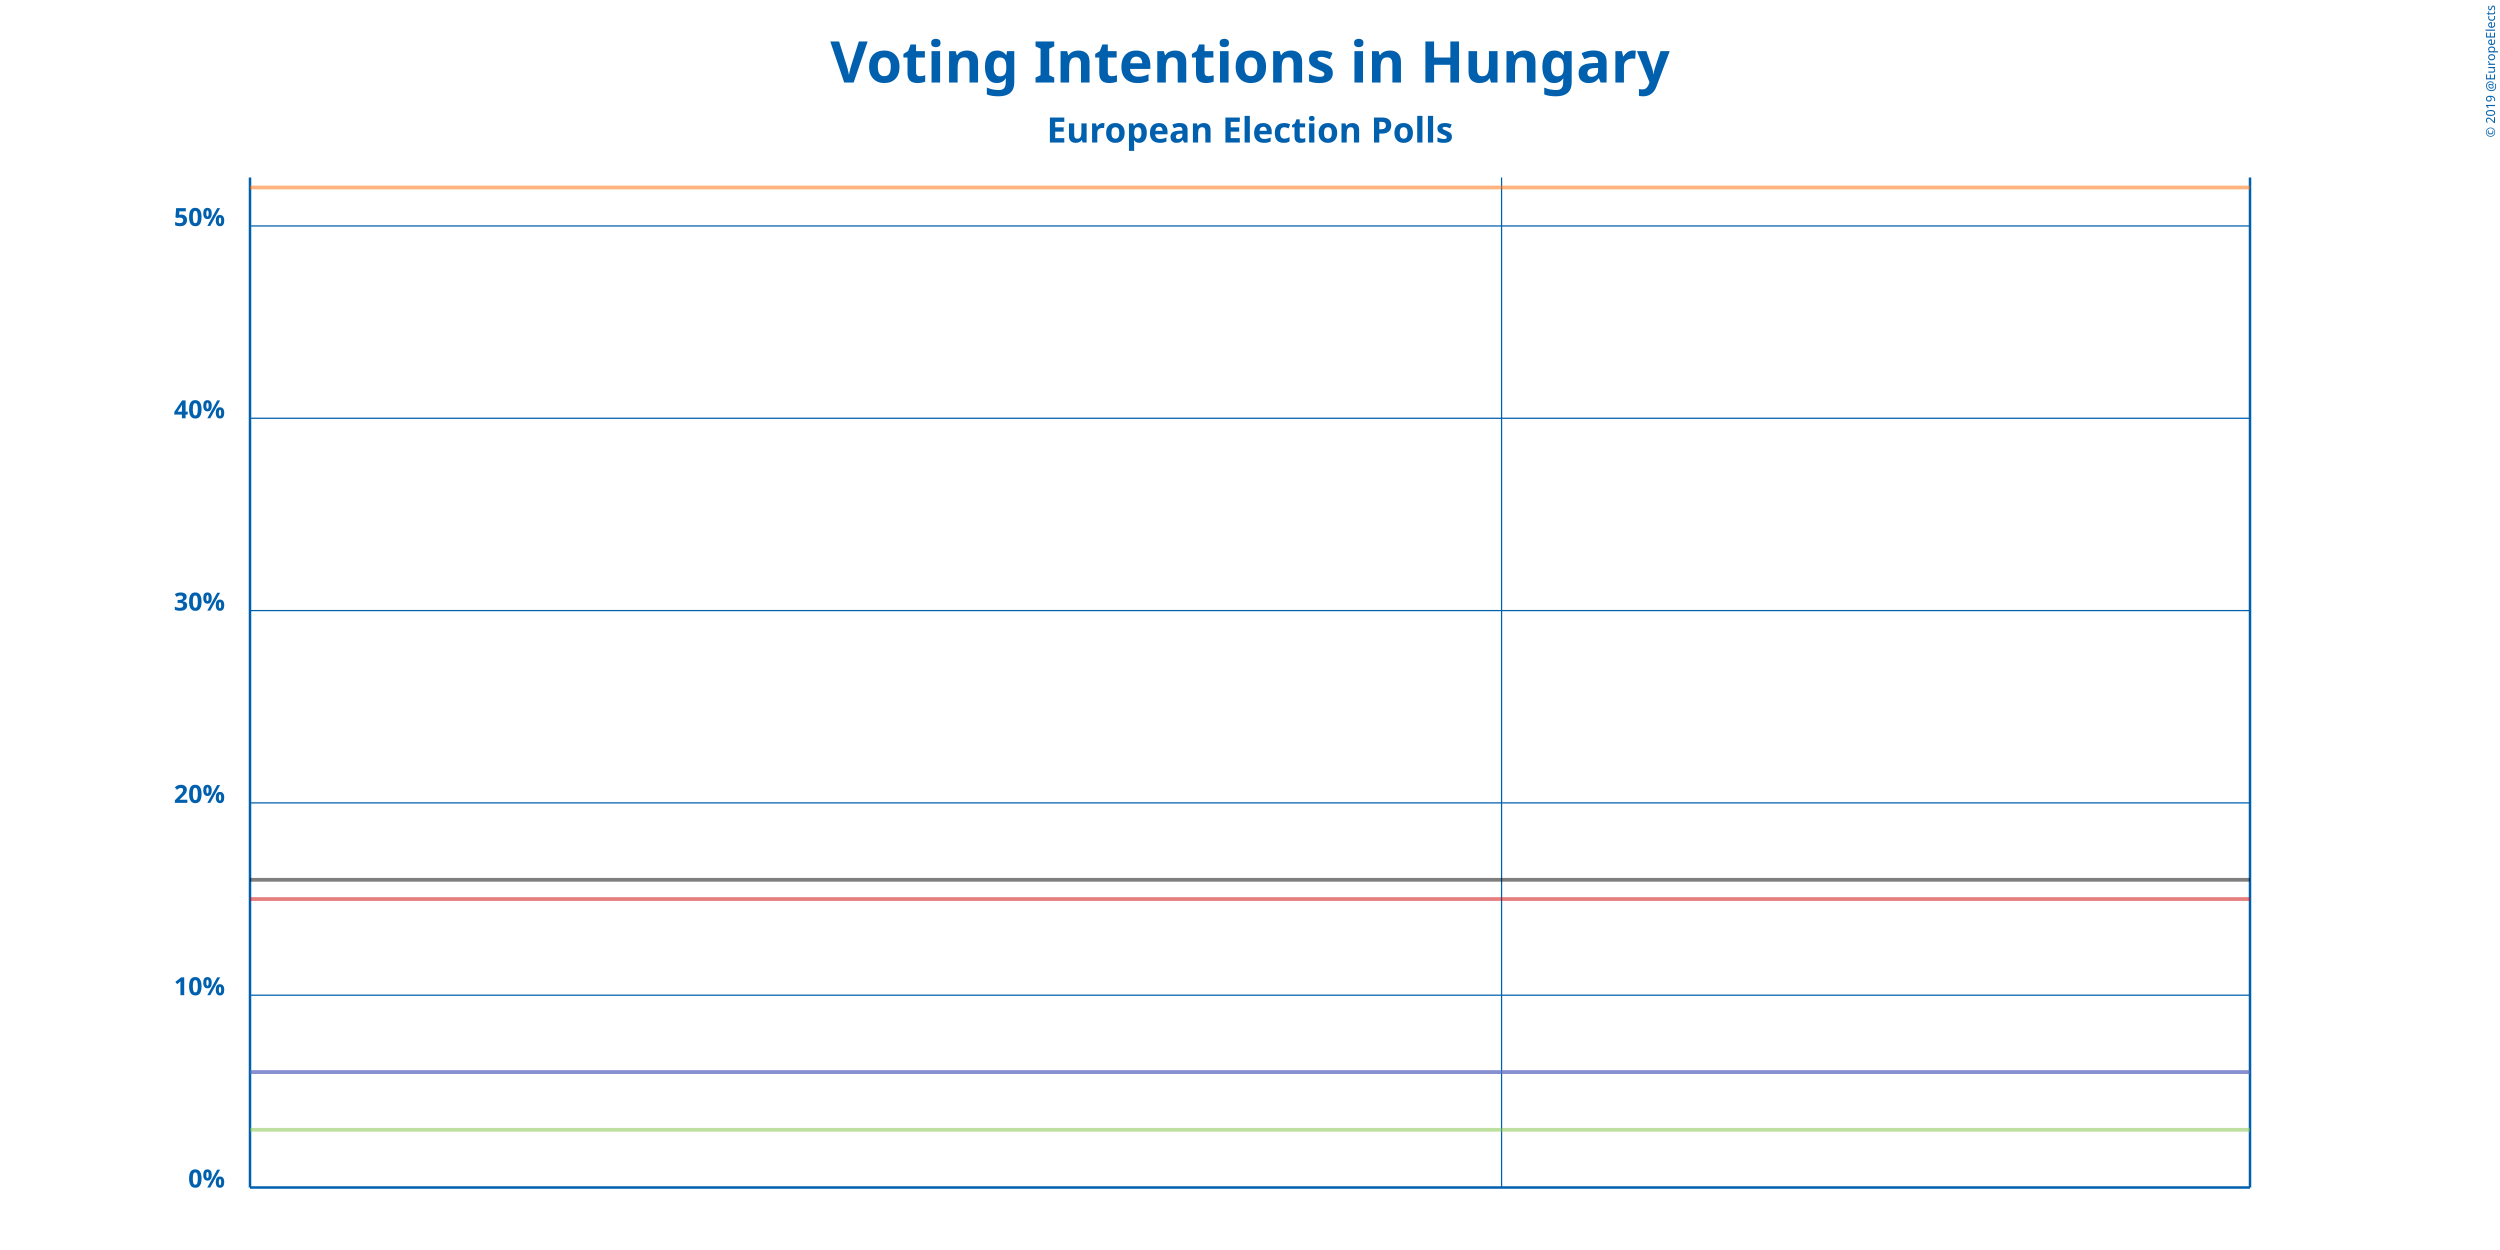
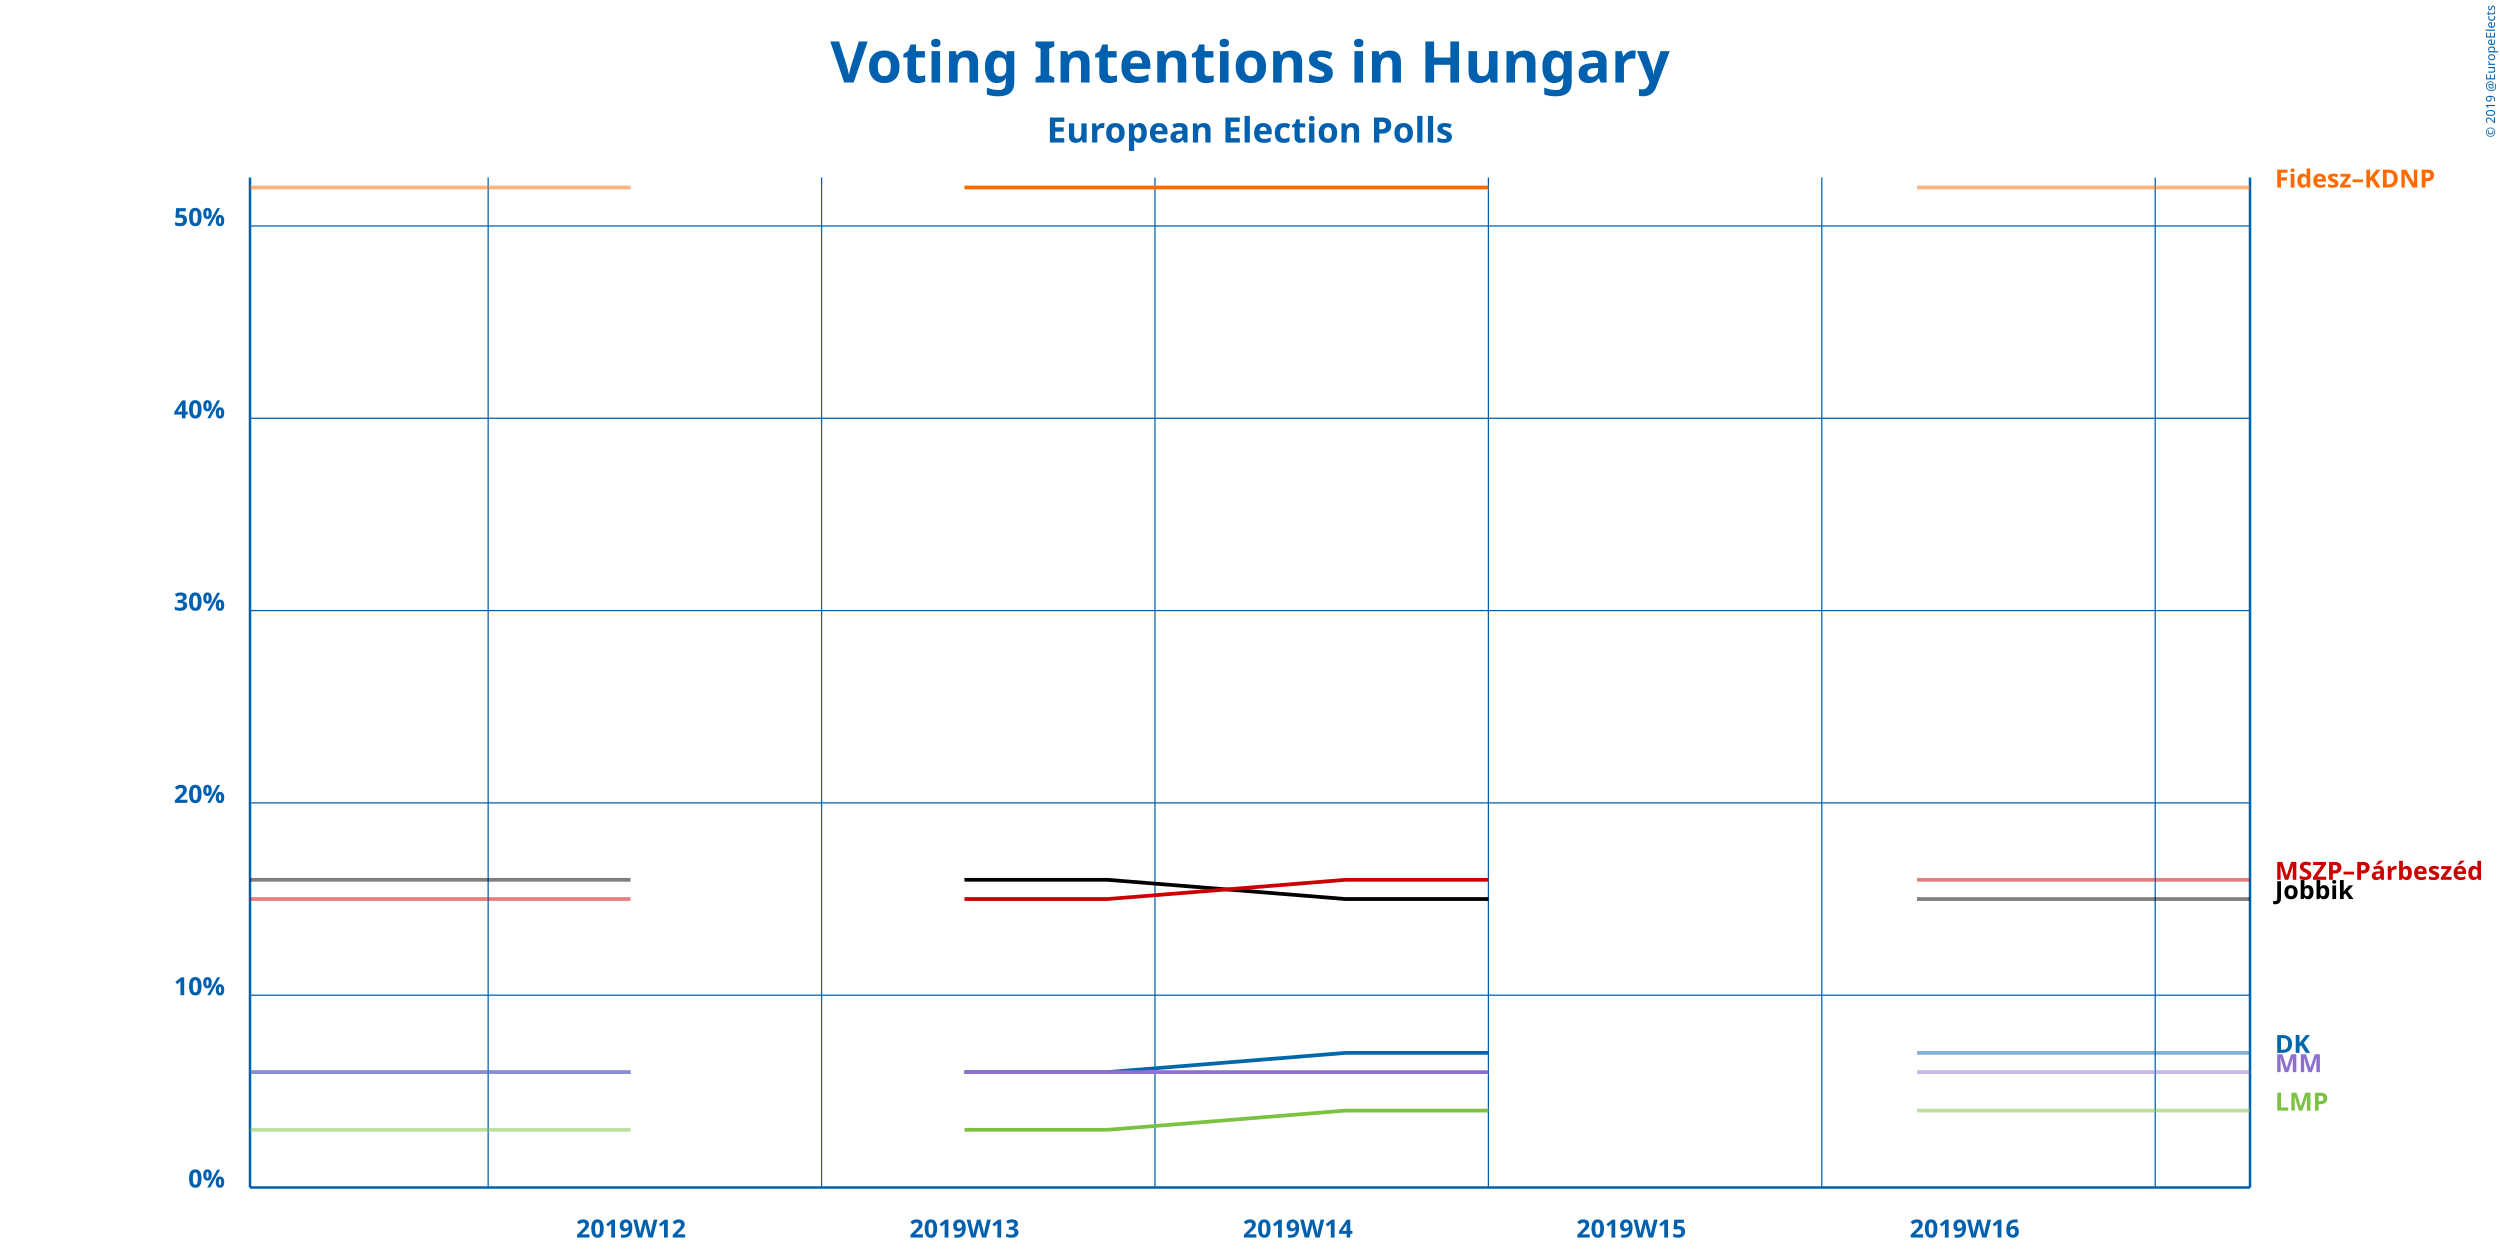
<svg HEIGHT="1000" WIDTH="2000">
  <rect fill="#FFFFFF" height="1000" stroke="none" width="2000" x="0" y="0" />
  <text fill="#0060AE" font-family="'Advent Pro'" font-size="46px" font-style="normal" font-weight="bold" text-align="center" text-anchor="middle" x="1000" y="66">Voting Intentions in Hungary</text>
  <text fill="#0060AE" font-family="'Advent Pro'" font-size="28px" font-style="normal" font-weight="bold" text-align="center" text-anchor="middle" x="1000" y="114">European Election Polls</text>
  <text fill="#0060AE" font-family="'Advent Pro'" font-size="10px" font-style="normal" font-weight="normal" text-align="center" text-anchor="end" transform="rotate(270)" x="-4" y="1996">© 2019 @EuropeElects</text>
  <g>
    <g>
      <line stroke="#0060AE" stroke-width="2" x1="200.0" x2="1800.0" y1="950.0" y2="950.0" />
      <text fill="#0060AE" font-family="'Advent Pro'" font-size="20px" font-style="normal" font-weight="bold" text-align="center" text-anchor="end" x="180.0" y="950.0">0%</text>
      <line stroke="#0060AE" stroke-width="2" x1="200.0" x2="200.0" y1="950.0" y2="142.0" />
      <line stroke="#0060AE" stroke-width="2" x1="1800.0" x2="1800.0" y1="950.0" y2="142.0" />
-       <line stroke="#0060AE" stroke-width="1" x1="1201.252" x2="1201.252" y1="950.0" y2="142.0" />
+       <line stroke="#0060AE" stroke-width="1" x1="390.522" x2="390.522" y1="950.0" y2="142.0" />
+       <text fill="#0060AE" font-family="'Advent Pro'" font-size="20px" font-style="normal" font-weight="bold" text-align="center" text-anchor="middle" x="504.834" y="990.0">2019W12</text>
+       <line stroke="#0060AE" stroke-width="1" x1="657.252" x2="657.252" y1="950.0" y2="142.0" />
+       <text fill="#0060AE" font-family="'Advent Pro'" font-size="20px" font-style="normal" font-weight="bold" text-align="center" text-anchor="middle" x="771.565" y="990.0">2019W13</text>
+       <line stroke="#0060AE" stroke-width="1" x1="923.982" x2="923.982" y1="950.0" y2="142.0" />
+       <text fill="#0060AE" font-family="'Advent Pro'" font-size="20px" font-style="normal" font-weight="bold" text-align="center" text-anchor="middle" x="1038.295" y="990.0">2019W14</text>
+       <line stroke="#0060AE" stroke-width="1" x1="1190.712" x2="1190.712" y1="950.0" y2="142.0" />
+       <text fill="#0060AE" font-family="'Advent Pro'" font-size="20px" font-style="normal" font-weight="bold" text-align="center" text-anchor="middle" x="1305.025" y="990.0">2019W15</text>
+       <line stroke="#0060AE" stroke-width="1" x1="1457.442" x2="1457.442" y1="950.0" y2="142.0" />
+       <text fill="#0060AE" font-family="'Advent Pro'" font-size="20px" font-style="normal" font-weight="bold" text-align="center" text-anchor="middle" x="1571.755" y="990.0">2019W16</text>
+       <line stroke="#0060AE" stroke-width="1" x1="1724.172" x2="1724.172" y1="950.0" y2="142.0" />
      <line stroke="#0060AE" stroke-width="1" x1="200.0" x2="1800.0" y1="796.154" y2="796.154" />
      <text fill="#0060AE" font-family="'Advent Pro'" font-size="20px" font-style="normal" font-weight="bold" text-align="center" text-anchor="end" x="180.0" y="796.154">10%</text>
      <line stroke="#0060AE" stroke-width="1" x1="200.0" x2="1800.0" y1="642.308" y2="642.308" />
      <text fill="#0060AE" font-family="'Advent Pro'" font-size="20px" font-style="normal" font-weight="bold" text-align="center" text-anchor="end" x="180.0" y="642.308">20%</text>
      <line stroke="#0060AE" stroke-width="1" x1="200.0" x2="1800.0" y1="488.462" y2="488.462" />
      <text fill="#0060AE" font-family="'Advent Pro'" font-size="20px" font-style="normal" font-weight="bold" text-align="center" text-anchor="end" x="180.0" y="488.462">30%</text>
      <line stroke="#0060AE" stroke-width="1" x1="200.0" x2="1800.0" y1="334.615" y2="334.615" />
      <text fill="#0060AE" font-family="'Advent Pro'" font-size="20px" font-style="normal" font-weight="bold" text-align="center" text-anchor="end" x="180.0" y="334.615">40%</text>
      <line stroke="#0060AE" stroke-width="1" x1="200.0" x2="1800.0" y1="180.769" y2="180.769" />
      <text fill="#0060AE" font-family="'Advent Pro'" font-size="20px" font-style="normal" font-weight="bold" text-align="center" text-anchor="end" x="180.0" y="180.769">50%</text>
    </g>
    <g>
-       <line stroke="#FF6A00" stroke-opacity="0.5" stroke-width="3" x1="200.0" x2="1800.0" y1="150.0" y2="150.0" />
-       <line stroke="#000000" stroke-opacity="0.5" stroke-width="3" x1="200.0" x2="1800.0" y1="703.846" y2="703.846" />
-       <line stroke="#CC0000" stroke-opacity="0.5" stroke-width="3" x1="200.0" x2="1800.0" y1="719.231" y2="719.231" />
-       <line stroke="#0067AA" stroke-opacity="0.5" stroke-width="3" x1="200.0" x2="1800.0" y1="857.692" y2="857.692" />
-       <line stroke="#7CC242" stroke-opacity="0.5" stroke-width="3" x1="200.0" x2="1800.0" y1="903.846" y2="903.846" />
-       <line stroke="#8E6FCE" stroke-opacity="0.5" stroke-width="3" x1="200.0" x2="1800.0" y1="857.692" y2="857.692" />
+       <line stroke="#FF6A00" stroke-opacity="0.5" stroke-width="3" x1="1533.651" x2="1800.0" y1="150.0" y2="150.0" />
+       <line stroke="#000000" stroke-opacity="0.5" stroke-width="3" x1="1533.651" x2="1800.0" y1="719.231" y2="719.231" />
+       <line stroke="#CC0000" stroke-opacity="0.5" stroke-width="3" x1="1533.651" x2="1800.0" y1="703.846" y2="703.846" />
+       <line stroke="#0067AA" stroke-opacity="0.5" stroke-width="3" x1="1533.651" x2="1800.0" y1="842.308" y2="842.308" />
+       <line stroke="#7CC242" stroke-opacity="0.5" stroke-width="3" x1="1533.651" x2="1800.0" y1="888.462" y2="888.462" />
+       <line stroke="#8E6FCE" stroke-opacity="0.5" stroke-width="3" x1="1533.651" x2="1800.0" y1="857.692" y2="857.692" />
+       <line stroke="#FF6A00" stroke-opacity="0.5" stroke-width="3" x1="200.0" x2="504.453" y1="150.0" y2="150.0" />
+       <line stroke="#000000" stroke-opacity="0.5" stroke-width="3" x1="200.0" x2="504.453" y1="703.846" y2="703.846" />
+       <line stroke="#CC0000" stroke-opacity="0.5" stroke-width="3" x1="200.0" x2="504.453" y1="719.231" y2="719.231" />
+       <line stroke="#0067AA" stroke-opacity="0.5" stroke-width="3" x1="200.0" x2="504.453" y1="857.692" y2="857.692" />
+       <line stroke="#7CC242" stroke-opacity="0.5" stroke-width="3" x1="200.0" x2="504.453" y1="903.846" y2="903.846" />
+       <line stroke="#8E6FCE" stroke-opacity="0.5" stroke-width="3" x1="200.0" x2="504.453" y1="857.692" y2="857.692" />
    </g>
-     <g />
+     <g>
+       <polyline fill="none" points="771.565,150.0 809.669,150.0 847.773,150.0 885.878,150.0     1076.399,150.0 1114.503,150.0 1152.608,150.0 1190.712,150.0" stroke="#FF6A00" stroke-width="3" />
+       <text fill="#FF6A00" font-family="'Advent Pro'" font-size="20px" font-style="normal" font-weight="bold" text-align="center" text-anchor="start" x="1820.0" y="150.0">Fidesz–KDNP</text>
+       <polyline fill="none" points="771.565,703.846 809.669,703.846 847.773,703.846 885.878,703.846     1076.399,719.231 1114.503,719.231 1152.608,719.231 1190.712,719.231" stroke="#000000" stroke-width="3" />
+       <text fill="#000000" font-family="'Advent Pro'" font-size="20px" font-style="normal" font-weight="bold" text-align="center" text-anchor="start" x="1820.0" y="719.231">Jobbik</text>
+       <polyline fill="none" points="771.565,719.231 809.669,719.231 847.773,719.231 885.878,719.231     1076.399,703.846 1114.503,703.846 1152.608,703.846 1190.712,703.846" stroke="#CC0000" stroke-width="3" />
+       <text fill="#CC0000" font-family="'Advent Pro'" font-size="20px" font-style="normal" font-weight="bold" text-align="center" text-anchor="start" x="1820.0" y="703.846">MSZP–Párbeszéd</text>
+       <polyline fill="none" points="771.565,857.692 809.669,857.692 847.773,857.692 885.878,857.692     1076.399,842.308 1114.503,842.308 1152.608,842.308 1190.712,842.308" stroke="#0067AA" stroke-width="3" />
+       <text fill="#0067AA" font-family="'Advent Pro'" font-size="20px" font-style="normal" font-weight="bold" text-align="center" text-anchor="start" x="1820.0" y="842.308">DK</text>
+       <polyline fill="none" points="771.565,903.846 809.669,903.846 847.773,903.846 885.878,903.846     1076.399,888.462 1114.503,888.462 1152.608,888.462 1190.712,888.462" stroke="#7CC242" stroke-width="3" />
+       <text fill="#7CC242" font-family="'Advent Pro'" font-size="20px" font-style="normal" font-weight="bold" text-align="center" text-anchor="start" x="1820.0" y="888.462">LMP</text>
+       <polyline fill="none" points="771.565,857.692 809.669,857.692 847.773,857.692 885.878,857.692     1076.399,857.692 1114.503,857.692 1152.608,857.692 1190.712,857.692" stroke="#8E6FCE" stroke-width="3" />
+       <text fill="#8E6FCE" font-family="'Advent Pro'" font-size="20px" font-style="normal" font-weight="bold" text-align="center" text-anchor="start" x="1820.0" y="857.692">MM</text>
+     </g>
  </g>
</svg>
